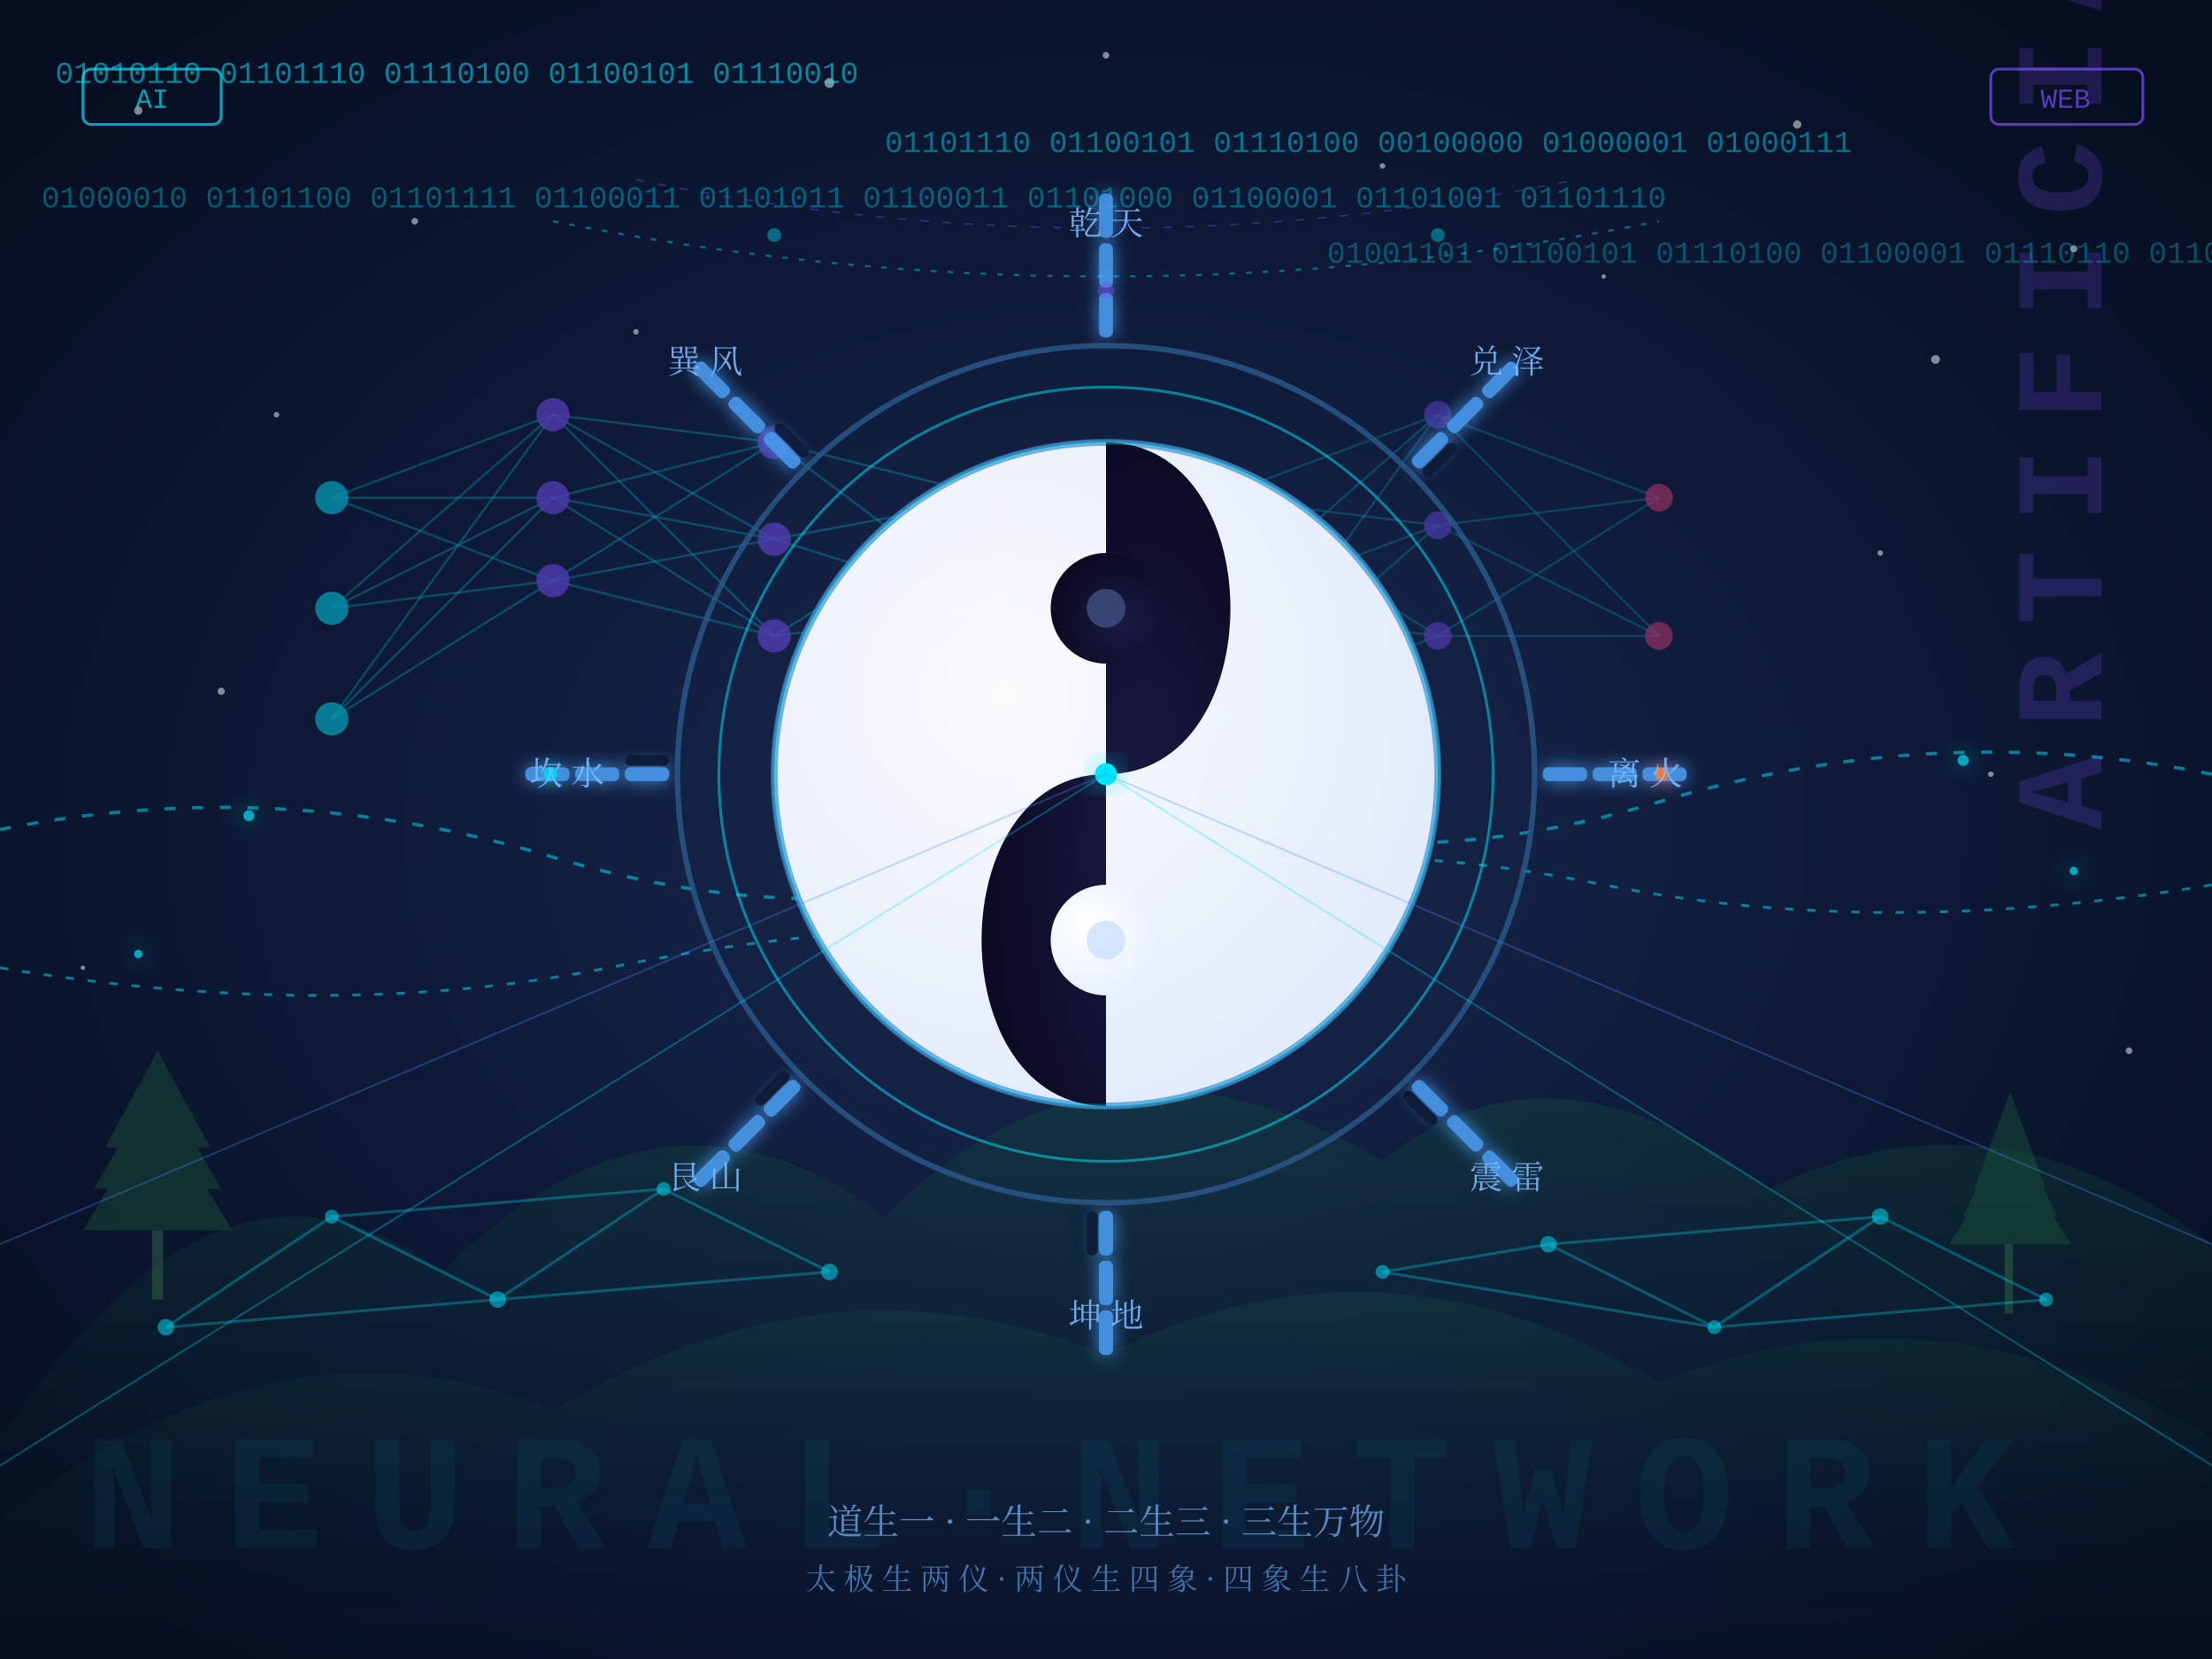
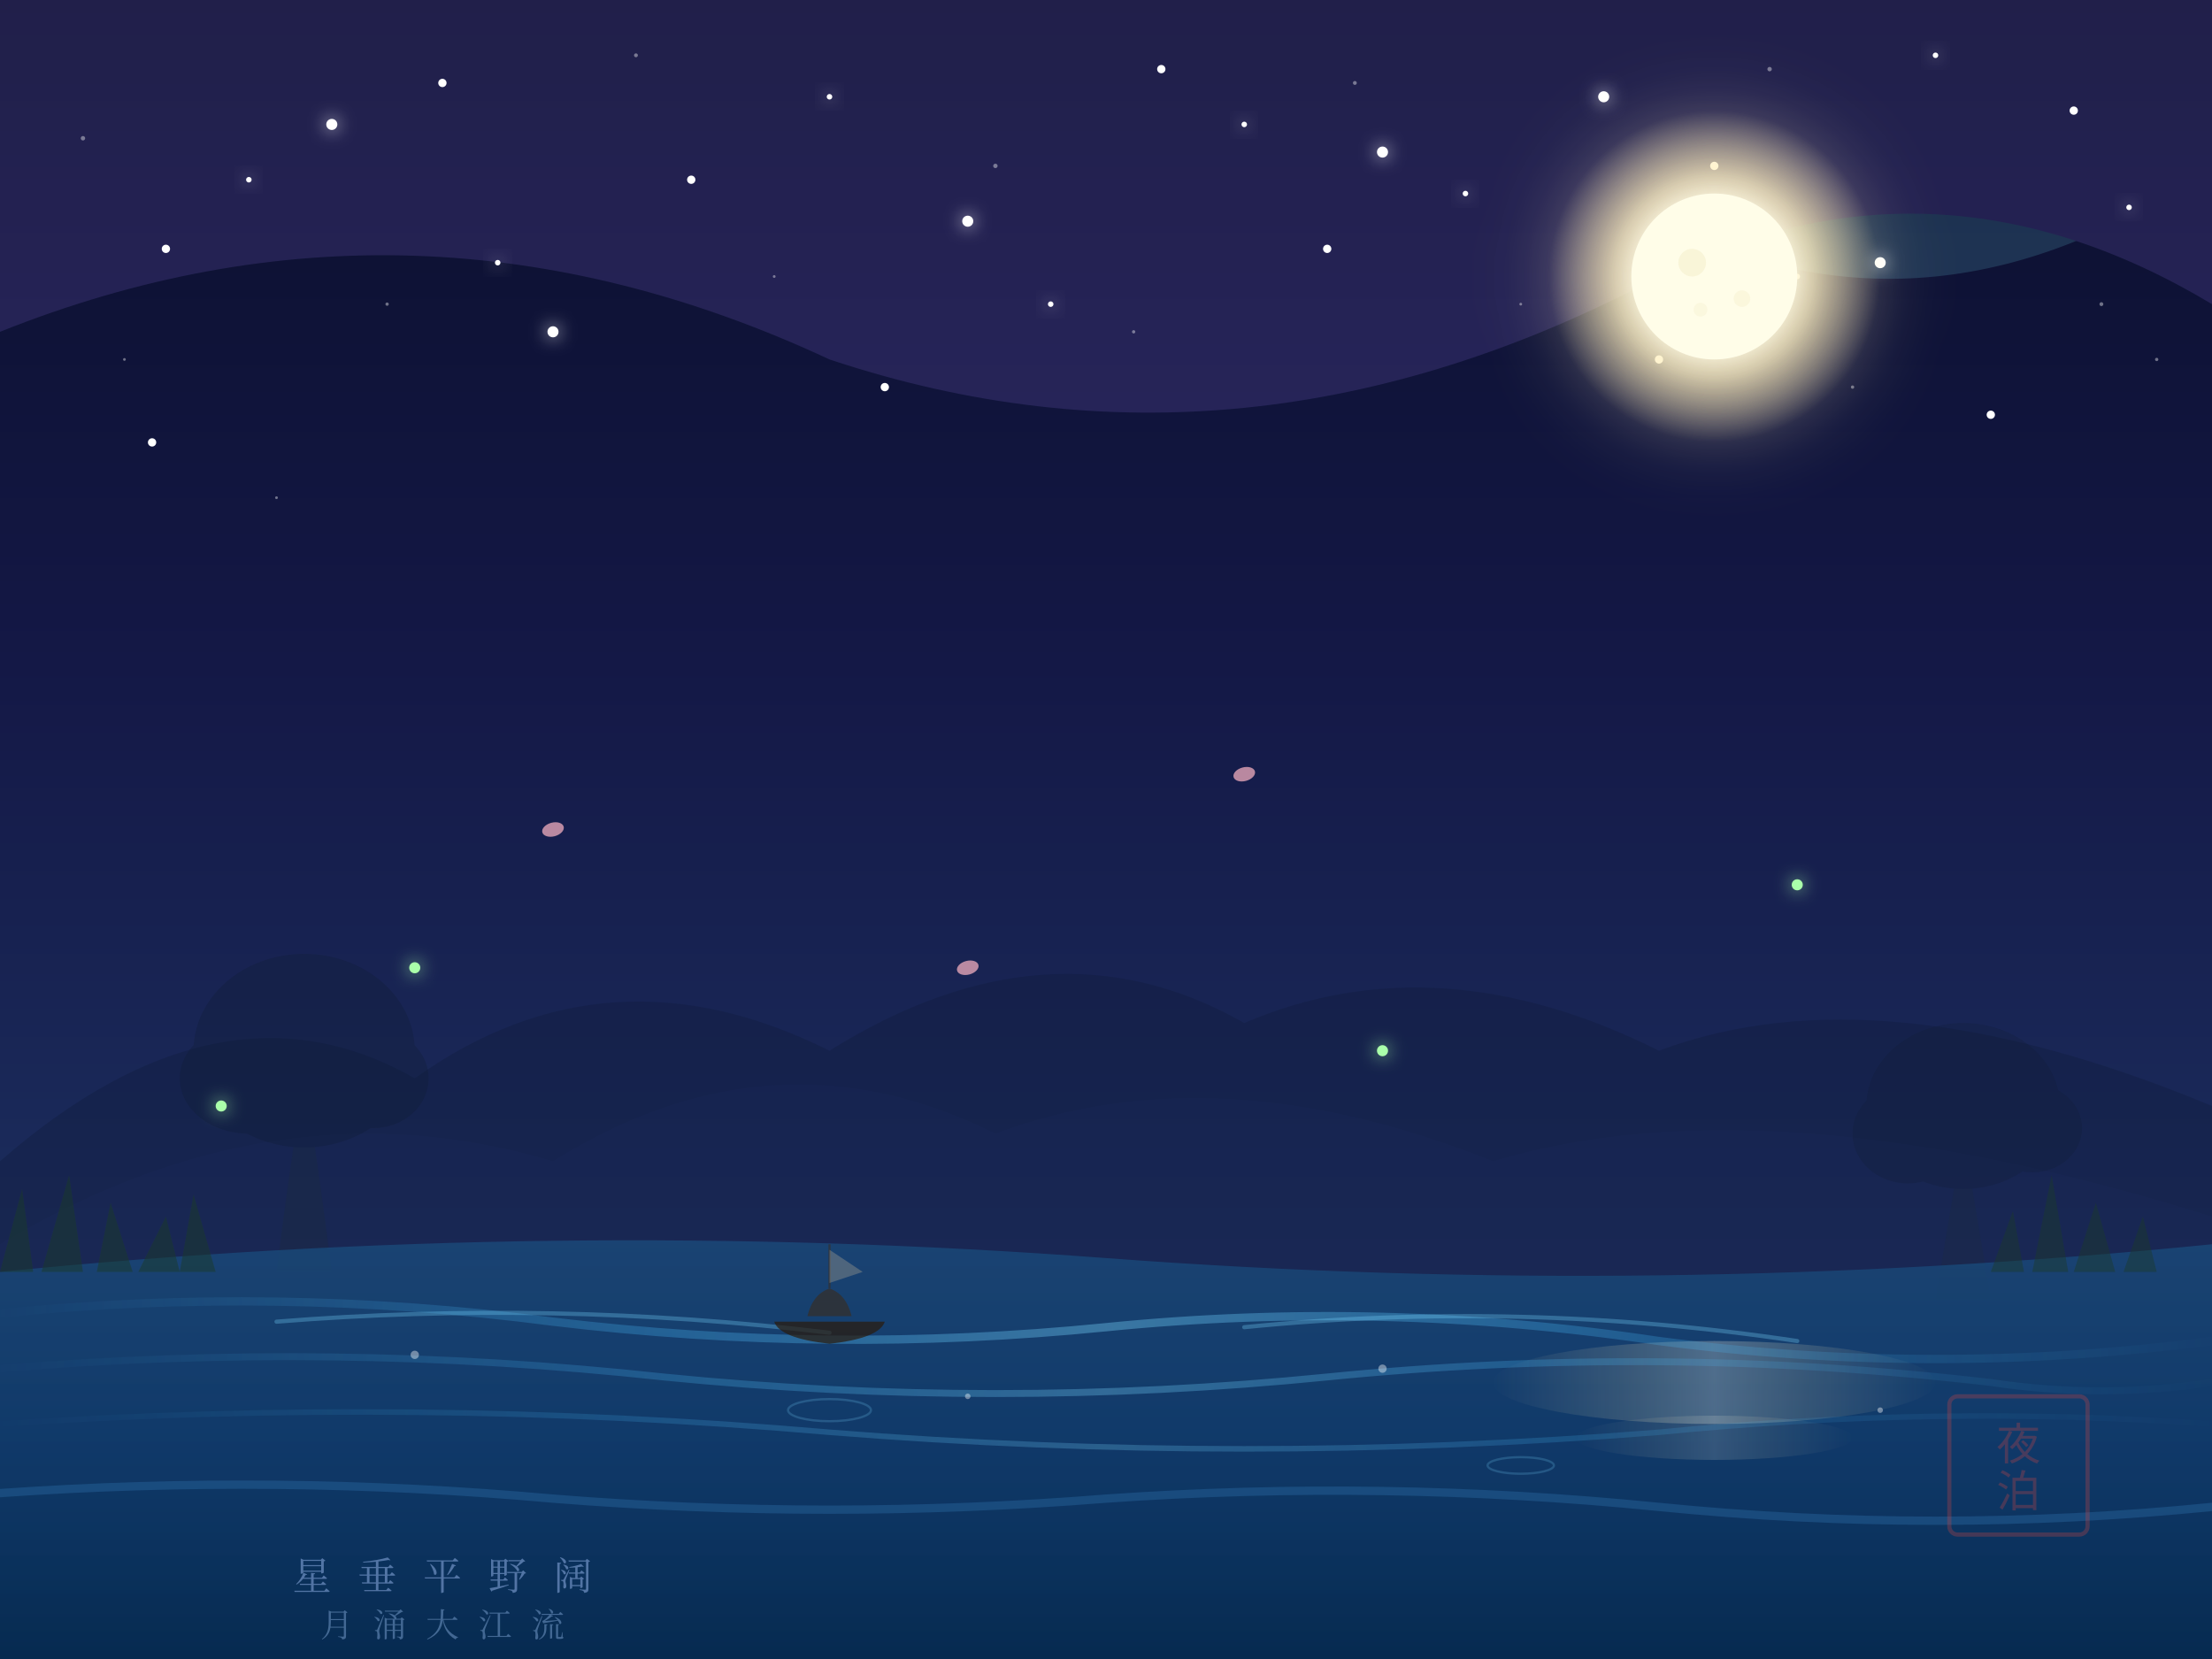
<svg xmlns="http://www.w3.org/2000/svg" viewBox="0 0 800 600" width="800" height="600">
  <defs>
-     <radialGradient id="bgGrad" cx="50%" cy="50%" r="65%">
-       <stop offset="0%" stop-color="#1a2a50" />
-       <stop offset="50%" stop-color="#0e1a38" />
-       <stop offset="100%" stop-color="#060e20" />
+     <linearGradient id="skyGrad" x1="0" y1="0" x2="0" y2="1">
+       <stop offset="0%" stop-color="#0a0e2a" />
+       <stop offset="40%" stop-color="#141846" />
+       <stop offset="70%" stop-color="#1a2a5a" />
+       <stop offset="100%" stop-color="#2a3a6a" />
+     </linearGradient>
+     <linearGradient id="waterGrad" x1="0" y1="0" x2="0" y2="1">
+       <stop offset="0%" stop-color="#1a4a7a" stop-opacity="0.8" />
+       <stop offset="50%" stop-color="#0e3a6a" stop-opacity="0.9" />
+       <stop offset="100%" stop-color="#062a50" stop-opacity="1" />
+     </linearGradient>
+     <radialGradient id="moonGlow" cx="50%" cy="50%" r="50%">
+       <stop offset="0%" stop-color="#fffde8" stop-opacity="1" />
+       <stop offset="60%" stop-color="#ffeebb" stop-opacity="0.6" />
+       <stop offset="100%" stop-color="#ffeebb" stop-opacity="0" />
    </radialGradient>
-     <radialGradient id="yangGrad" cx="35%" cy="38%" r="65%">
-       <stop offset="0%" stop-color="#ffffff" />
-       <stop offset="100%" stop-color="#e8f0ff" />
-     </radialGradient>
-     <radialGradient id="yinGrad" cx="65%" cy="62%" r="65%">
-       <stop offset="0%" stop-color="#1a1a44" />
-       <stop offset="100%" stop-color="#0a0a22" />
-     </radialGradient>
-     <filter id="glow" x="-50%" y="-50%" width="200%" height="200%">
+     <linearGradient id="reflection" x1="0" y1="0" x2="1" y2="0">
+       <stop offset="0%" stop-color="#ffeebb" stop-opacity="0" />
+       <stop offset="30%" stop-color="#ffeebb" stop-opacity="0.3" />
+       <stop offset="50%" stop-color="#fffde8" stop-opacity="0.5" />
+       <stop offset="70%" stop-color="#ffeebb" stop-opacity="0.3" />
+       <stop offset="100%" stop-color="#ffeebb" stop-opacity="0" />
+     </linearGradient>
+     <linearGradient id="flowGrad" x1="0" y1="0" x2="1" y2="0">
+       <stop offset="0%" stop-color="#4ac0ff" stop-opacity="0" />
+       <stop offset="30%" stop-color="#4ac0ff" stop-opacity="0.45" />
+       <stop offset="50%" stop-color="#7ad8ff" stop-opacity="0.6" />
+       <stop offset="70%" stop-color="#4ac0ff" stop-opacity="0.45" />
+       <stop offset="100%" stop-color="#4ac0ff" stop-opacity="0" />
+     </linearGradient>
+     <filter id="starGlow" x="-200%" y="-200%" width="500%" height="500%">
      <feGaussianBlur stdDeviation="3" result="blur" />
      <feMerge>
        <feMergeNode in="blur" />
        <feMergeNode in="SourceGraphic" />
      </feMerge>
    </filter>
-     <filter id="glowStrong" x="-50%" y="-50%" width="200%" height="200%">
+     <filter id="softGlow" x="-50%" y="-50%" width="200%" height="200%">
      <feGaussianBlur stdDeviation="6" result="blur" />
      <feMerge>
        <feMergeNode in="blur" />
        <feMergeNode in="SourceGraphic" />
      </feMerge>
    </filter>
-     <filter id="nodeGlow" x="-100%" y="-100%" width="300%" height="300%">
-       <feGaussianBlur stdDeviation="4" result="blur" />
+     <filter id="moonFilter" x="-100%" y="-100%" width="300%" height="300%">
+       <feGaussianBlur stdDeviation="15" result="blur" />
      <feMerge>
        <feMergeNode in="blur" />
        <feMergeNode in="SourceGraphic" />
      </feMerge>
    </filter>
-     <g id="taiji">
-       <circle cx="0" cy="0" r="155" fill="none" stroke="#2a5a8c" stroke-width="2" opacity="0.8" />
-       <circle cx="0" cy="0" r="120" fill="url(#yangGrad)" opacity="0.98" />
-       <circle cx="0" cy="0" r="120" fill="none" stroke="#4a8acc" stroke-width="2.5" opacity="0.7" />
-       <path d="M0,-120 C60,-120 60,0 0,0 C-60,0 -60,120 0,120" fill="url(#yinGrad)" />
-       <circle cx="0" cy="60" r="20" fill="url(#yangGrad)" />
-       <circle cx="0" cy="-60" r="20" fill="url(#yinGrad)" />
-       <circle cx="0" cy="-60" r="7" fill="#3a4a7a" opacity="0.9" />
-       <circle cx="0" cy="60" r="7" fill="#d0e4ff" opacity="0.9" />
-     </g>
-     <g id="trigram">
-       <rect x="-2.5" y="-40" width="5" height="16" rx="2" />
-       <rect x="-2.5" y="-22" width="5" height="16" rx="2" />
-       <rect x="-2.5" y="-4" width="5" height="16" rx="2" />
-     </g>
-     <g id="trigramBroken">
-       <rect x="-2.5" y="-40" width="5" height="16" rx="2" />
-       <rect x="-2.5" y="-22" width="5" height="16" rx="2" />
-       <rect x="-2.5" y="-4" width="5" height="16" rx="2" />
-       <rect x="3" y="-4" width="4" height="16" rx="2" fill="#0e1a38" />
-     </g>
-     <linearGradient id="netGrad1" x1="0%" y1="0%" x2="100%" y2="100%">
-       <stop offset="0%" stop-color="#00e5ff" stop-opacity="0.1" />
-       <stop offset="50%" stop-color="#00e5ff" stop-opacity="0.4" />
-       <stop offset="100%" stop-color="#00e5ff" stop-opacity="0.1" />
-     </linearGradient>
-     <linearGradient id="dataFlow" x1="0%" y1="0%" x2="100%" y2="0%">
-       <stop offset="0%" stop-color="#00e5ff" stop-opacity="0" />
-       <stop offset="50%" stop-color="#00e5ff" stop-opacity="0.8" />
-       <stop offset="100%" stop-color="#00e5ff" stop-opacity="0" />
-     </linearGradient>
-     <linearGradient id="mountain1" x1="0" y1="0" x2="0" y2="1">
-       <stop offset="0%" stop-color="#0d5a3a" stop-opacity="0.7" />
-       <stop offset="100%" stop-color="#0e1a38" stop-opacity="0" />
-     </linearGradient>
-     <linearGradient id="mountain2" x1="0" y1="0" x2="0" y2="1">
-       <stop offset="0%" stop-color="#0f6a45" stop-opacity="0.5" />
-       <stop offset="100%" stop-color="#0e1a38" stop-opacity="0" />
-     </linearGradient>
-     <linearGradient id="binaryGrad" x1="0" y1="0" x2="0" y2="1">
-       <stop offset="0%" stop-color="#00e5ff" stop-opacity="0.15" />
-       <stop offset="100%" stop-color="#00e5ff" stop-opacity="0" />
-     </linearGradient>
+     <g id="star1">
+       <circle cx="0" cy="0" r="1.5" fill="#ffffff">
+         <animate attributeName="opacity" values="0.3;1;0.3" dur="2s" repeatCount="indefinite" />
+       </circle>
+     </g>
+     <g id="star2">
+       <circle cx="0" cy="0" r="2" fill="#ffffff">
+         <animate attributeName="opacity" values="0.2;0.9;0.2" dur="3.5s" repeatCount="indefinite" />
+       </circle>
+     </g>
+     <g id="star3">
+       <circle cx="0" cy="0" r="1" fill="#ffffff" filter="url(#starGlow)">
+         <animate attributeName="opacity" values="0.5;1;0.5" dur="1.5s" repeatCount="indefinite" />
+       </circle>
+     </g>
+     <g id="firefly">
+       <circle cx="0" cy="0" r="2" fill="#aaffaa" filter="url(#starGlow)">
+         <animate attributeName="opacity" values="0;0.8;0" dur="3s" repeatCount="indefinite" />
+         <animate attributeName="r" values="1;3;1" dur="3s" repeatCount="indefinite" />
+       </circle>
+     </g>
+     <g id="petal">
+       <ellipse cx="0" cy="0" rx="4" ry="2.5" fill="#ffb7c5" opacity="0.7" transform="rotate(-15)" />
+     </g>
  </defs>
-   <rect width="800" height="600" fill="url(#bgGrad)" />
-   <g fill="#ffffff" opacity="0.5">
-     <circle cx="50" cy="40" r="1.5" />
-     <circle cx="150" cy="80" r="1.2" />
-     <circle cx="300" cy="30" r="1.8" />
-     <circle cx="500" cy="60" r="1" />
-     <circle cx="650" cy="45" r="1.5" />
-     <circle cx="750" cy="90" r="1.3" />
-     <circle cx="100" cy="150" r="1" />
-     <circle cx="700" cy="130" r="1.6" />
-     <circle cx="400" cy="20" r="1.2" />
-     <circle cx="580" cy="100" r="0.8" />
-     <circle cx="230" cy="120" r="1" />
-     <circle cx="680" cy="200" r="1" />
-     <circle cx="80" cy="250" r="1.3" />
-     <circle cx="720" cy="280" r="1" />
-     <circle cx="30" cy="350" r="0.8" />
-     <circle cx="770" cy="380" r="1.2" />
-   </g>
-   <g opacity="0.45">
-     <path d="M0,520 Q80,400 160,460 Q240,380 320,440 Q400,360 500,420 Q560,370 640,430 Q720,390 800,450 L800,600 L0,600 Z" fill="url(#mountain1)" />
-     <path d="M0,550 Q100,470 200,510 Q300,450 400,490 Q500,440 600,500 Q700,460 800,520 L800,600 L0,600 Z" fill="url(#mountain2)" />
-   </g>
-   <g opacity="0.4">
-     <rect x="55" y="430" width="4" height="40" fill="#3a7a4a" />
-     <polygon points="57,400 30,445 84,445" fill="#1a5a3a" />
-     <polygon points="57,390 34,430 80,430" fill="#1a5a3a" />
-     <polygon points="57,380 38,415 76,415" fill="#1a5a3a" />
-     <rect x="725" y="440" width="3" height="35" fill="#3a7a4a" />
-     <polygon points="727,415 705,450 749,450" fill="#1a5a3a" />
-     <polygon points="727,405 710,440 744,440" fill="#1a5a3a" />
-     <polygon points="727,395 714,430 740,430" fill="#1a5a3a" />
-   </g>
-   <g font-family="'Courier New', monospace" font-size="11" fill="#00e5ff">
-     <text x="20" y="30" opacity="0.55">01010110 01101110 01110100 01100101 01110010</text>
-     <text x="320" y="55" opacity="0.45">01101110 01100101 01110100 00100000 01000001 01000111</text>
-     <text x="15" y="75" opacity="0.35">01000010 01101100 01101111 01100011 01101011 01100011 01101000 01100001 01101001 01101110</text>
-     <text x="480" y="95" opacity="0.3">01001101 01100101 01110100 01100001 01110110 01100101 01110010 01110011 01100101</text>
-   </g>
-   <g stroke="#00e5ff" stroke-width="1" fill="none" opacity="0.3">
-     <path d="M60,480 L120,440 L180,470 L240,430" />
-     <path d="M60,480 L180,470" />
-     <path d="M120,440 L240,430" />
-     <path d="M120,440 L180,470" />
-     <path d="M240,430 L300,460" />
-     <path d="M180,470 L300,460" />
-     <path d="M560,450 L620,480 L680,440 L740,470" />
-     <path d="M560,450 L680,440" />
-     <path d="M620,480 L740,470" />
-     <path d="M620,480 L680,440" />
-     <path d="M500,460 L560,450" />
-     <path d="M500,460 L620,480" />
-   </g>
-   <g fill="#00e5ff" opacity="0.5">
-     <circle cx="60" cy="480" r="3" />
-     <circle cx="120" cy="440" r="2.5" />
-     <circle cx="180" cy="470" r="3" />
-     <circle cx="240" cy="430" r="2.5" />
-     <circle cx="300" cy="460" r="3" />
-     <circle cx="500" cy="460" r="2.5" />
-     <circle cx="560" cy="450" r="3" />
-     <circle cx="620" cy="480" r="2.5" />
-     <circle cx="680" cy="440" r="3" />
-     <circle cx="740" cy="470" r="2.5" />
-   </g>
-   <g opacity="0.6">
-     <g stroke="#00e5ff" stroke-width="0.8" stroke-opacity="0.4" fill="none">
-       <line x1="120" y1="180" x2="200" y2="150" />
-       <line x1="120" y1="180" x2="200" y2="180" />
-       <line x1="120" y1="180" x2="200" y2="210" />
-       <line x1="120" y1="220" x2="200" y2="150" />
-       <line x1="120" y1="220" x2="200" y2="180" />
-       <line x1="120" y1="220" x2="200" y2="210" />
-       <line x1="120" y1="260" x2="200" y2="150" />
-       <line x1="120" y1="260" x2="200" y2="180" />
-       <line x1="120" y1="260" x2="200" y2="210" />
-       <line x1="200" y1="150" x2="280" y2="160" />
-       <line x1="200" y1="150" x2="280" y2="195" />
-       <line x1="200" y1="150" x2="280" y2="230" />
-       <line x1="200" y1="180" x2="280" y2="160" />
-       <line x1="200" y1="180" x2="280" y2="195" />
-       <line x1="200" y1="180" x2="280" y2="230" />
-       <line x1="200" y1="210" x2="280" y2="160" />
-       <line x1="200" y1="210" x2="280" y2="195" />
-       <line x1="200" y1="210" x2="280" y2="230" />
-       <line x1="280" y1="160" x2="360" y2="180" />
-       <line x1="280" y1="160" x2="360" y2="220" />
-       <line x1="280" y1="195" x2="360" y2="180" />
-       <line x1="280" y1="195" x2="360" y2="220" />
-       <line x1="280" y1="230" x2="360" y2="180" />
-       <line x1="280" y1="230" x2="360" y2="220" />
-     </g>
-     <g>
-       <circle cx="120" cy="180" r="6" fill="#00e5ff" opacity="0.8" />
-       <circle cx="120" cy="220" r="6" fill="#00e5ff" opacity="0.8" />
-       <circle cx="120" cy="260" r="6" fill="#00e5ff" opacity="0.8" />
-       <circle cx="200" cy="150" r="6" fill="#7c4dff" opacity="0.8" />
-       <circle cx="200" cy="180" r="6" fill="#7c4dff" opacity="0.8" />
-       <circle cx="200" cy="210" r="6" fill="#7c4dff" opacity="0.8" />
-       <circle cx="280" cy="160" r="6" fill="#7c4dff" opacity="0.8" />
-       <circle cx="280" cy="195" r="6" fill="#7c4dff" opacity="0.8" />
-       <circle cx="280" cy="230" r="6" fill="#7c4dff" opacity="0.8" />
-       <circle cx="360" cy="180" r="6" fill="#ff4081" opacity="0.8" />
-       <circle cx="360" cy="220" r="6" fill="#ff4081" opacity="0.8" />
-     </g>
-   </g>
-   <g opacity="0.55">
-     <g stroke="#00e5ff" stroke-width="0.8" stroke-opacity="0.35" fill="none">
-       <line x1="440" y1="180" x2="520" y2="150" />
-       <line x1="440" y1="180" x2="520" y2="190" />
-       <line x1="440" y1="180" x2="520" y2="230" />
-       <line x1="440" y1="220" x2="520" y2="150" />
-       <line x1="440" y1="220" x2="520" y2="190" />
-       <line x1="440" y1="220" x2="520" y2="230" />
-       <line x1="440" y1="260" x2="520" y2="150" />
-       <line x1="440" y1="260" x2="520" y2="190" />
-       <line x1="440" y1="260" x2="520" y2="230" />
-       <line x1="520" y1="150" x2="600" y2="180" />
-       <line x1="520" y1="150" x2="600" y2="230" />
-       <line x1="520" y1="190" x2="600" y2="180" />
-       <line x1="520" y1="190" x2="600" y2="230" />
-       <line x1="520" y1="230" x2="600" y2="180" />
-       <line x1="520" y1="230" x2="600" y2="230" />
-     </g>
-     <g>
-       <circle cx="440" cy="180" r="5" fill="#00e5ff" opacity="0.7" />
-       <circle cx="440" cy="220" r="5" fill="#00e5ff" opacity="0.7" />
-       <circle cx="440" cy="260" r="5" fill="#00e5ff" opacity="0.7" />
-       <circle cx="520" cy="150" r="5" fill="#7c4dff" opacity="0.7" />
-       <circle cx="520" cy="190" r="5" fill="#7c4dff" opacity="0.7" />
-       <circle cx="520" cy="230" r="5" fill="#7c4dff" opacity="0.7" />
-       <circle cx="600" cy="180" r="5" fill="#ff4081" opacity="0.7" />
-       <circle cx="600" cy="230" r="5" fill="#ff4081" opacity="0.7" />
-     </g>
-   </g>
-   <g stroke="#00e5ff" fill="none" opacity="0.5">
-     <path d="M0,300 Q100,280 200,310 Q300,340 380,310" stroke-width="1.2" stroke-dasharray="4,6" />
-     <path d="M800,280 Q700,260 600,290 Q500,320 420,290" stroke-width="1.2" stroke-dasharray="4,6" />
-     <path d="M0,350 Q120,370 220,350 Q320,330 380,340" stroke-width="1" stroke-dasharray="3,5" />
-     <path d="M800,320 Q680,340 580,320 Q480,300 420,320" stroke-width="1" stroke-dasharray="3,5" />
-   </g>
-   <g fill="#00e5ff" filter="url(#nodeGlow)" opacity="0.7">
-     <circle cx="90" cy="295" r="2">
-       <animate attributeName="cx" values="90;380" dur="4s" repeatCount="indefinite" />
-       <animate attributeName="opacity" values="0.9;0.3" dur="4s" repeatCount="indefinite" />
-     </circle>
-     <circle cx="710" cy="275" r="2">
-       <animate attributeName="cx" values="710;420" dur="4s" repeatCount="indefinite" />
-       <animate attributeName="opacity" values="0.9;0.3" dur="4s" repeatCount="indefinite" />
-     </circle>
-     <circle cx="50" cy="345" r="1.5">
-       <animate attributeName="cx" values="50;385" dur="5s" repeatCount="indefinite" />
-       <animate attributeName="opacity" values="0.7;0.15" dur="5s" repeatCount="indefinite" />
-     </circle>
-     <circle cx="750" cy="315" r="1.5">
-       <animate attributeName="cx" values="750;415" dur="5s" repeatCount="indefinite" />
-       <animate attributeName="opacity" values="0.7;0.15" dur="5s" repeatCount="indefinite" />
-     </circle>
-   </g>
-   <g transform="translate(400, 280)">
-     <g fill="#4a9aef" opacity="0.9" filter="url(#glow)">
-       <g transform="translate(0,-170)">
-         <use href="#trigram" />
-       </g>
-       <g transform="translate(120,-120) rotate(45)">
-         <use href="#trigramBroken" />
-       </g>
-       <g transform="translate(170,0) rotate(90)">
-         <use href="#trigram" />
-         <circle cx="0" cy="-31" r="2.5" fill="#ff8844" />
-       </g>
-       <g transform="translate(120,120) rotate(135)">
-         <use href="#trigramBroken" />
-       </g>
-       <g transform="translate(0,170) rotate(180)">
-         <use href="#trigramBroken" />
-         <use href="#trigramBroken" />
-       </g>
-       <g transform="translate(-120,120) rotate(225)">
-         <use href="#trigram" />
-         <use href="#trigramBroken" />
-       </g>
-       <g transform="translate(-170,0) rotate(270)">
-         <use href="#trigramBroken" />
-         <circle cx="0" cy="-31" r="2.5" fill="#00e5ff" />
-       </g>
-       <g transform="translate(-120,-120) rotate(315)">
-         <use href="#trigramBroken" />
-         <use href="#trigram" />
-       </g>
-     </g>
-     <g font-family="'SimSun', 'Noto Serif CJK SC', serif" font-size="12" fill="#7ab8ff" opacity="0.9" text-anchor="middle">
-       <text x="0" y="-195">乾 天</text>
-       <text x="145" y="-145">兑 泽</text>
-       <text x="195" y="4">离 火</text>
-       <text x="145" y="150">震 雷</text>
-       <text x="0" y="200">坤 地</text>
-       <text x="-145" y="150">艮 山</text>
-       <text x="-195" y="4">坎 水</text>
-       <text x="-145" y="-145">巽 风</text>
-     </g>
-     <circle cx="0" cy="0" r="140" fill="none" stroke="#00e5ff" stroke-width="1" opacity="0.5">
-       <animate attributeName="opacity" values="0.4;0.8;0.4" dur="3s" repeatCount="indefinite" />
-     </circle>
-     <use href="#taiji" />
-     <circle cx="0" cy="0" r="120" fill="none" stroke="#00e5ff" stroke-width="1.5" opacity="0.3">
-       <animate attributeName="r" values="120;126;120" dur="4s" repeatCount="indefinite" />
-       <animate attributeName="opacity" values="0.3;0.6;0.3" dur="4s" repeatCount="indefinite" />
-     </circle>
-     <circle cx="0" cy="0" r="4" fill="#00e5ff" filter="url(#glowStrong)" opacity="1">
-       <animate attributeName="r" values="3;6;3" dur="2s" repeatCount="indefinite" />
-       <animate attributeName="opacity" values="0.6;1;0.6" dur="2s" repeatCount="indefinite" />
-     </circle>
-   </g>
-   <g opacity="0.4">
-     <path d="M200,80 Q400,120 600,80" fill="none" stroke="#00e5ff" stroke-width="0.8" stroke-dasharray="2,4">
-       <animate attributeName="stroke-dashoffset" values="0;-30" dur="2s" repeatCount="indefinite" />
-     </path>
-     <path d="M230,65 Q400,100 570,65" fill="none" stroke="#7c4dff" stroke-width="0.5" stroke-dasharray="3,5">
-       <animate attributeName="stroke-dashoffset" values="0;-40" dur="3s" repeatCount="indefinite" />
-     </path>
-     <circle cx="280" cy="85" r="2.5" fill="#00e5ff">
-       <animate attributeName="opacity" values="0.4;1;0.4" dur="2s" repeatCount="indefinite" />
-     </circle>
-     <circle cx="400" cy="105" r="3" fill="#7c4dff">
-       <animate attributeName="opacity" values="0.6;1;0.6" dur="2.5s" repeatCount="indefinite" />
-     </circle>
-     <circle cx="520" cy="85" r="2.5" fill="#00e5ff">
-       <animate attributeName="opacity" values="0.4;1;0.4" dur="1.8s" repeatCount="indefinite" />
-     </circle>
-   </g>
-   <g font-family="'Courier New', monospace" fill="#00e5ff" opacity="0.25" font-size="60" font-weight="bold" letter-spacing="15">
-     <text x="30" y="560" opacity="0.2">NEURAL·NETWORK</text>
-   </g>
-   <g font-family="'Courier New', monospace" fill="#7c4dff" opacity="0.2" font-size="45" font-weight="bold" letter-spacing="10" transform="rotate(-90, 760, 300)">
-     <text x="760" y="300">ARTIFICIAL·INTELLIGENCE</text>
-   </g>
-   <g transform="translate(30, 25)" opacity="0.7">
-     <rect x="0" y="0" width="50" height="20" rx="3" fill="none" stroke="#00e5ff" stroke-width="1" />
-     <text x="25" y="14" font-family="'Courier New', monospace" font-size="10" fill="#00e5ff" text-anchor="middle">AI</text>
-   </g>
-   <g transform="translate(720, 25)" opacity="0.7">
-     <rect x="0" y="0" width="55" height="20" rx="3" fill="none" stroke="#7c4dff" stroke-width="1" />
-     <text x="27" y="14" font-family="'Courier New', monospace" font-size="10" fill="#7c4dff" text-anchor="middle">WEB</text>
-   </g>
-   <g font-family="'SimSun', 'Noto Serif CJK SC', 'Microsoft YaHei', serif" text-anchor="middle" opacity="0.7">
-     <text x="400" y="555" font-size="13" fill="#7ab8ff">道生一 · 一生二 · 二生三 · 三生万物</text>
-     <text x="400" y="575" font-size="11" fill="#5a9adf">
-       <tspan>太 极 生 两 仪 · 两 仪 生 四 象 · 四 象 生 八 卦</tspan>
-     </text>
-   </g>
-   <g stroke="#00e5ff" stroke-width="0.5" opacity="0.2">
-     <line x1="0" y1="530" x2="400" y2="280" />
-     <line x1="800" y1="530" x2="400" y2="280" />
-     <line x1="0" y1="450" x2="400" y2="280" />
-     <line x1="800" y1="450" x2="400" y2="280" />
-   </g>
+   <rect width="800" height="600" fill="url(#skyGrad)" />
  <g opacity="0.15">
-     <line x1="0" y1="530" x2="400" y2="280" stroke="#00e5ff" stroke-width="0.8">
-       <animate attributeName="opacity" values="0;0.5;0" dur="5s" repeatCount="indefinite" />
+     <path d="M0,80 Q100,40 200,90 Q300,130 400,70 Q500,20 600,80 Q700,130 800,60 L800,0 L0,0 Z" fill="#7af0ff">
+       <animate attributeName="opacity" values="0.1;0.25;0.1" dur="8s" repeatCount="indefinite" />
+       <animateTransform attributeName="transform" type="translate" values="0,0;20,-10;0,0" dur="12s" repeatCount="indefinite" />
+     </path>
+     <path d="M0,120 Q150,60 300,130 Q450,180 600,100 Q700,50 800,110 L800,0 L0,0 Z" fill="#a080ff">
+       <animate attributeName="opacity" values="0.08;0.2;0.08" dur="10s" repeatCount="indefinite" />
+       <animateTransform attributeName="transform" type="translate" values="0,0;-15,-8;0,0" dur="15s" repeatCount="indefinite" />
+     </path>
+   </g>
+   <g filter="url(#starGlow)">
+     <use href="#star2" x="120" y="45" />
+     <use href="#star2" x="350" y="80" />
+     <use href="#star2" x="580" y="35" />
+     <use href="#star2" x="680" y="95" />
+     <use href="#star2" x="200" y="120" />
+     <use href="#star2" x="500" y="55" />
+   </g>
+   <use href="#star1" x="60" y="90" />
+   <use href="#star1" x="160" y="30" />
+   <use href="#star1" x="250" y="65" />
+   <use href="#star1" x="420" y="25" />
+   <use href="#star1" x="480" y="90" />
+   <use href="#star1" x="620" y="60" />
+   <use href="#star1" x="750" y="40" />
+   <use href="#star1" x="55" y="160" />
+   <use href="#star1" x="720" y="150" />
+   <use href="#star1" x="320" y="140" />
+   <use href="#star1" x="600" y="130" />
+   <use href="#star3" x="90" y="65" />
+   <use href="#star3" x="300" y="35" />
+   <use href="#star3" x="530" y="70" />
+   <use href="#star3" x="450" y="45" />
+   <use href="#star3" x="700" y="20" />
+   <use href="#star3" x="180" y="95" />
+   <use href="#star3" x="380" y="110" />
+   <use href="#star3" x="650" y="100" />
+   <use href="#star3" x="770" y="75" />
+   <g fill="#ffffff" opacity="0.4">
+     <circle cx="30" cy="50" r="0.8" />
+     <circle cx="140" cy="110" r="0.6" />
+     <circle cx="230" cy="20" r="0.7" />
+     <circle cx="280" cy="100" r="0.5" />
+     <circle cx="360" cy="60" r="0.8" />
+     <circle cx="410" cy="120" r="0.6" />
+     <circle cx="490" cy="30" r="0.7" />
+     <circle cx="550" cy="110" r="0.5" />
+     <circle cx="640" cy="25" r="0.8" />
+     <circle cx="670" cy="140" r="0.6" />
+     <circle cx="760" cy="110" r="0.7" />
+     <circle cx="100" cy="180" r="0.5" />
+     <circle cx="780" cy="130" r="0.6" />
+     <circle cx="45" cy="130" r="0.5" />
+   </g>
+   <g transform="translate(620, 100)">
+     <circle cx="0" cy="0" r="60" fill="url(#moonGlow)" filter="url(#moonFilter)">
+       <animate attributeName="r" values="55;65;55" dur="6s" repeatCount="indefinite" />
+     </circle>
+     <circle cx="0" cy="0" r="30" fill="#fffde8" filter="url(#softGlow)" />
+     <circle cx="-8" cy="-5" r="5" fill="#f0e8c0" opacity="0.4" />
+     <circle cx="10" cy="8" r="3" fill="#f0e8c0" opacity="0.3" />
+     <circle cx="-5" cy="12" r="2.5" fill="#f0e8c0" opacity="0.25" />
+   </g>
+   <g opacity="0.35">
+     <path d="M0,420 Q80,350 150,390 Q220,340 300,380 Q380,330 450,370 Q520,340 600,380 Q680,350 800,400 L800,600 L0,600 Z" fill="#0e1a3a" />
+     <path d="M0,450 Q100,390 200,420 Q280,370 360,410 Q440,380 540,420 Q640,390 800,440 L800,600 L0,600 Z" fill="#121e42" />
+   </g>
+   <g opacity="0.3">
+     <path d="M100,460 Q105,420 110,390 Q115,420 120,460" fill="#1a2a3a" />
+     <ellipse cx="110" cy="380" rx="40" ry="35" fill="#0e1a32" />
+     <ellipse cx="90" cy="390" rx="25" ry="20" fill="#0e1a32" />
+     <ellipse cx="135" cy="390" rx="20" ry="18" fill="#0e1a32" />
+   </g>
+   <g opacity="0.25">
+     <path d="M700,470 Q705,440 710,410 Q715,440 720,470" fill="#1a2a3a" />
+     <ellipse cx="710" cy="400" rx="35" ry="30" fill="#0e1a32" />
+     <ellipse cx="690" cy="410" rx="20" ry="18" fill="#0e1a32" />
+     <ellipse cx="735" cy="408" rx="18" ry="16" fill="#0e1a32" />
+   </g>
+   <path d="M0,460 Q200,440 400,455 Q600,470 800,450 L800,600 L0,600 Z" fill="url(#waterGrad)" />
+   <ellipse cx="620" cy="500" rx="80" ry="15" fill="url(#reflection)" opacity="0.5">
+     <animate attributeName="rx" values="70;85;70" dur="4s" repeatCount="indefinite" />
+     <animate attributeName="opacity" values="0.4;0.6;0.4" dur="4s" repeatCount="indefinite" />
+   </ellipse>
+   <ellipse cx="620" cy="520" rx="50" ry="8" fill="url(#reflection)" opacity="0.3">
+     <animate attributeName="rx" values="45;55;45" dur="5s" repeatCount="indefinite" />
+   </ellipse>
+   <g fill="none" stroke-linecap="round">
+     <path d="M0,475 Q100,465 200,478 Q300,490 400,480 Q500,470 600,485 Q700,498 800,485" stroke="url(#flowGrad)" stroke-width="3" opacity="0.6">
+       <animate attributeName="d" values="         M0,475 Q100,465 200,478 Q300,490 400,480 Q500,470 600,485 Q700,498 800,485;         M0,478 Q100,470 200,480 Q300,488 400,483 Q500,475 600,488 Q700,495 800,488;         M0,475 Q100,465 200,478 Q300,490 400,480 Q500,470 600,485 Q700,498 800,485" dur="4s" repeatCount="indefinite" />
+     </path>
+     <path d="M0,495 Q120,485 240,498 Q360,510 480,498 Q600,486 720,500 Q760,506 800,500" stroke="url(#flowGrad)" stroke-width="2.5" opacity="0.5">
+       <animate attributeName="d" values="         M0,495 Q120,485 240,498 Q360,510 480,498 Q600,486 720,500 Q760,506 800,500;         M0,498 Q120,490 240,500 Q360,506 480,502 Q600,492 720,504 Q760,508 800,504;         M0,495 Q120,485 240,498 Q360,510 480,498 Q600,486 720,500 Q760,506 800,500" dur="5s" repeatCount="indefinite" />
+     </path>
+     <path d="M0,515 Q150,505 300,518 Q450,530 600,518 Q700,508 800,515" stroke="url(#flowGrad)" stroke-width="2" opacity="0.4">
+       <animate attributeName="d" values="         M0,515 Q150,505 300,518 Q450,530 600,518 Q700,508 800,515;         M0,518 Q150,510 300,520 Q450,526 600,522 Q700,514 800,518;         M0,515 Q150,505 300,518 Q450,530 600,518 Q700,508 800,515" dur="6s" repeatCount="indefinite" />
+     </path>
+     <path d="M0,540 Q100,533 200,542 Q300,550 400,542 Q500,535 600,545 Q700,555 800,545" stroke="#3a8acc" stroke-width="3" opacity="0.25">
+       <animate attributeName="d" values="         M0,540 Q100,533 200,542 Q300,550 400,542 Q500,535 600,545 Q700,555 800,545;         M0,543 Q100,537 200,545 Q300,548 400,546 Q500,540 600,548 Q700,552 800,548;         M0,540 Q100,533 200,542 Q300,550 400,542 Q500,535 600,545 Q700,555 800,545" dur="7s" repeatCount="indefinite" />
+     </path>
+     <path d="M100,478 Q200,470 300,482" stroke="#7ad8ff" stroke-width="1.5" opacity="0.3">
+       <animate attributeName="opacity" values="0.1;0.4;0.1" dur="2.5s" repeatCount="indefinite" />
+     </path>
+     <path d="M450,480 Q550,470 650,485" stroke="#7ad8ff" stroke-width="1.5" opacity="0.3">
+       <animate attributeName="opacity" values="0.1;0.35;0.1" dur="3s" repeatCount="indefinite" begin="1s" />
+     </path>
+   </g>
+   <g fill="none" stroke="#7ad8ff" stroke-width="0.8" opacity="0.2">
+     <ellipse cx="300" cy="510" rx="15" ry="4">
+       <animate attributeName="rx" values="5;25;5" dur="4s" repeatCount="indefinite" />
+       <animate attributeName="ry" values="1;6;1" dur="4s" repeatCount="indefinite" />
+       <animate attributeName="opacity" values="0.4;0;0.4" dur="4s" repeatCount="indefinite" />
+     </ellipse>
+     <ellipse cx="550" cy="530" rx="12" ry="3">
+       <animate attributeName="rx" values="4;20;4" dur="5s" repeatCount="indefinite" begin="2s" />
+       <animate attributeName="ry" values="1;5;1" dur="5s" repeatCount="indefinite" begin="2s" />
+       <animate attributeName="opacity" values="0.3;0;0.3" dur="5s" repeatCount="indefinite" begin="2s" />
+     </ellipse>
+   </g>
+   <g fill="#ffffff" opacity="0.4">
+     <circle cx="150" cy="490" r="1.5">
+       <animate attributeName="opacity" values="0;0.8;0" dur="2s" repeatCount="indefinite" begin="0.5s" />
+     </circle>
+     <circle cx="350" cy="505" r="1">
+       <animate attributeName="opacity" values="0;0.6;0" dur="2.5s" repeatCount="indefinite" begin="1s" />
+     </circle>
+     <circle cx="500" cy="495" r="1.5">
+       <animate attributeName="opacity" values="0;0.7;0" dur="3s" repeatCount="indefinite" begin="0.3s" />
+     </circle>
+     <circle cx="680" cy="510" r="1">
+       <animate attributeName="opacity" values="0;0.5;0" dur="2.8s" repeatCount="indefinite" begin="1.5s" />
+     </circle>
+   </g>
+   <g transform="translate(300, 478)">
+     <animateTransform attributeName="transform" type="translate" values="300,478;310,476;300,478" dur="5s" repeatCount="indefinite" />
+     <path d="M-20,0 Q-18,6 0,8 Q18,6 20,0 Z" fill="#2a1a0a" opacity="0.7" />
+     <path d="M-8,-2 Q-6,-10 0,-12 Q6,-10 8,-2 Z" fill="#3a2a1a" opacity="0.6" />
+     <line x1="0" y1="-12" x2="0" y2="-28" stroke="#3a2a1a" stroke-width="0.8" opacity="0.5" />
+     <path d="M0,-26 L12,-18 L0,-14 Z" fill="#c8b898" opacity="0.3" />
+   </g>
+   <g>
+     <use href="#petal" x="200" y="300">
+       <animateTransform attributeName="transform" type="translate" values="200,300;180,420;160,500" dur="8s" repeatCount="indefinite" />
+       <animate attributeName="opacity" values="0.7;0.4;0" dur="8s" repeatCount="indefinite" />
+     </use>
+     <use href="#petal" x="450" y="280">
+       <animateTransform attributeName="transform" type="translate" values="450,280;470,400;490,520" dur="10s" repeatCount="indefinite" begin="3s" />
+       <animate attributeName="opacity" values="0.6;0.3;0" dur="10s" repeatCount="indefinite" begin="3s" />
+     </use>
+     <use href="#petal" x="350" y="350">
+       <animateTransform attributeName="transform" type="translate" values="350,350;330,440;310,530" dur="9s" repeatCount="indefinite" begin="5s" />
+       <animate attributeName="opacity" values="0.5;0.3;0" dur="9s" repeatCount="indefinite" begin="5s" />
+     </use>
+   </g>
+   <g>
+     <use href="#firefly" x="150" y="350">
+       <animateTransform attributeName="transform" type="translate" values="150,350;180,330;200,360;170,340;150,350" dur="6s" repeatCount="indefinite" />
+     </use>
+     <use href="#firefly" x="500" y="380">
+       <animateTransform attributeName="transform" type="translate" values="500,380;480,360;510,340;530,370;500,380" dur="7s" repeatCount="indefinite" begin="2s" />
+     </use>
+     <use href="#firefly" x="650" y="320">
+       <animateTransform attributeName="transform" type="translate" values="650,320;670,300;660,340;640,320;650,320" dur="5s" repeatCount="indefinite" begin="4s" />
+     </use>
+     <use href="#firefly" x="80" y="400">
+       <animateTransform attributeName="transform" type="translate" values="80,400;100,380;120,410;95,395;80,400" dur="8s" repeatCount="indefinite" begin="1s" />
+     </use>
+   </g>
+   <g fill="#1a3a2a" opacity="0.5">
+     <path d="M0,460 L8,430 L12,460 Z" />
+     <path d="M15,460 L25,425 L30,460 Z" />
+     <path d="M35,460 L40,435 L48,460 Z" />
+     <path d="M50,460 L60,440 L65,460 Z" />
+     <path d="M65,460 L70,432 L78,460 Z" />
+   </g>
+   <g fill="#1a3a2a" opacity="0.45">
+     <path d="M720,460 L728,438 L732,460 Z" />
+     <path d="M735,460 L742,425 L748,460 Z" />
+     <path d="M750,460 L758,435 L765,460 Z" />
+     <path d="M768,460 L775,440 L780,460 Z" />
+   </g>
+   <g font-family="'SimSun', 'Noto Serif CJK SC', 'Microsoft YaHei', serif" text-anchor="middle" opacity="0.45">
+     <text x="160" y="575" font-size="14" fill="#aac8ff" letter-spacing="3">星 垂 平 野 阔</text>
+     <text x="160" y="592" font-size="12" fill="#8ab0e0" letter-spacing="2">月 涌 大 江 流</text>
+   </g>
+   <g transform="translate(730, 530)" opacity="0.3">
+     <rect x="-25" y="-25" width="50" height="50" rx="3" fill="none" stroke="#cc4444" stroke-width="1.5" />
+     <text x="0" y="-2" font-family="'SimSun', serif" font-size="16" fill="#cc4444" text-anchor="middle">夜</text>
+     <text x="0" y="15" font-family="'SimSun', serif" font-size="16" fill="#cc4444" text-anchor="middle">泊</text>
+   </g>
+   <g opacity="0">
+     <line x1="100" y1="50" x2="200" y2="150" stroke="url(#flowGrad)" stroke-width="1.5">
+       <animate attributeName="opacity" values="0;0.8;0" dur="3s" begin="5s" repeatCount="indefinite" />
    </line>
-     <line x1="800" y1="530" x2="400" y2="280" stroke="#00e5ff" stroke-width="0.8">
-       <animate attributeName="opacity" values="0;0.5;0" dur="5s" begin="1.5s" repeatCount="indefinite" />
+   </g>
+   <g opacity="0">
+     <line x1="400" y1="30" x2="480" y2="110" stroke="url(#flowGrad)" stroke-width="1">
+       <animate attributeName="opacity" values="0;0.6;0" dur="2.5s" begin="10s" repeatCount="indefinite" />
    </line>
-     <line x1="0" y1="450" x2="400" y2="280" stroke="#7c4dff" stroke-width="0.8">
-       <animate attributeName="opacity" values="0;0.4;0" dur="5s" begin="3s" repeatCount="indefinite" />
-     </line>
-     <line x1="800" y1="450" x2="400" y2="280" stroke="#7c4dff" stroke-width="0.8">
-       <animate attributeName="opacity" values="0;0.4;0" dur="5s" begin="4s" repeatCount="indefinite" />
-     </line>
  </g>
</svg>
